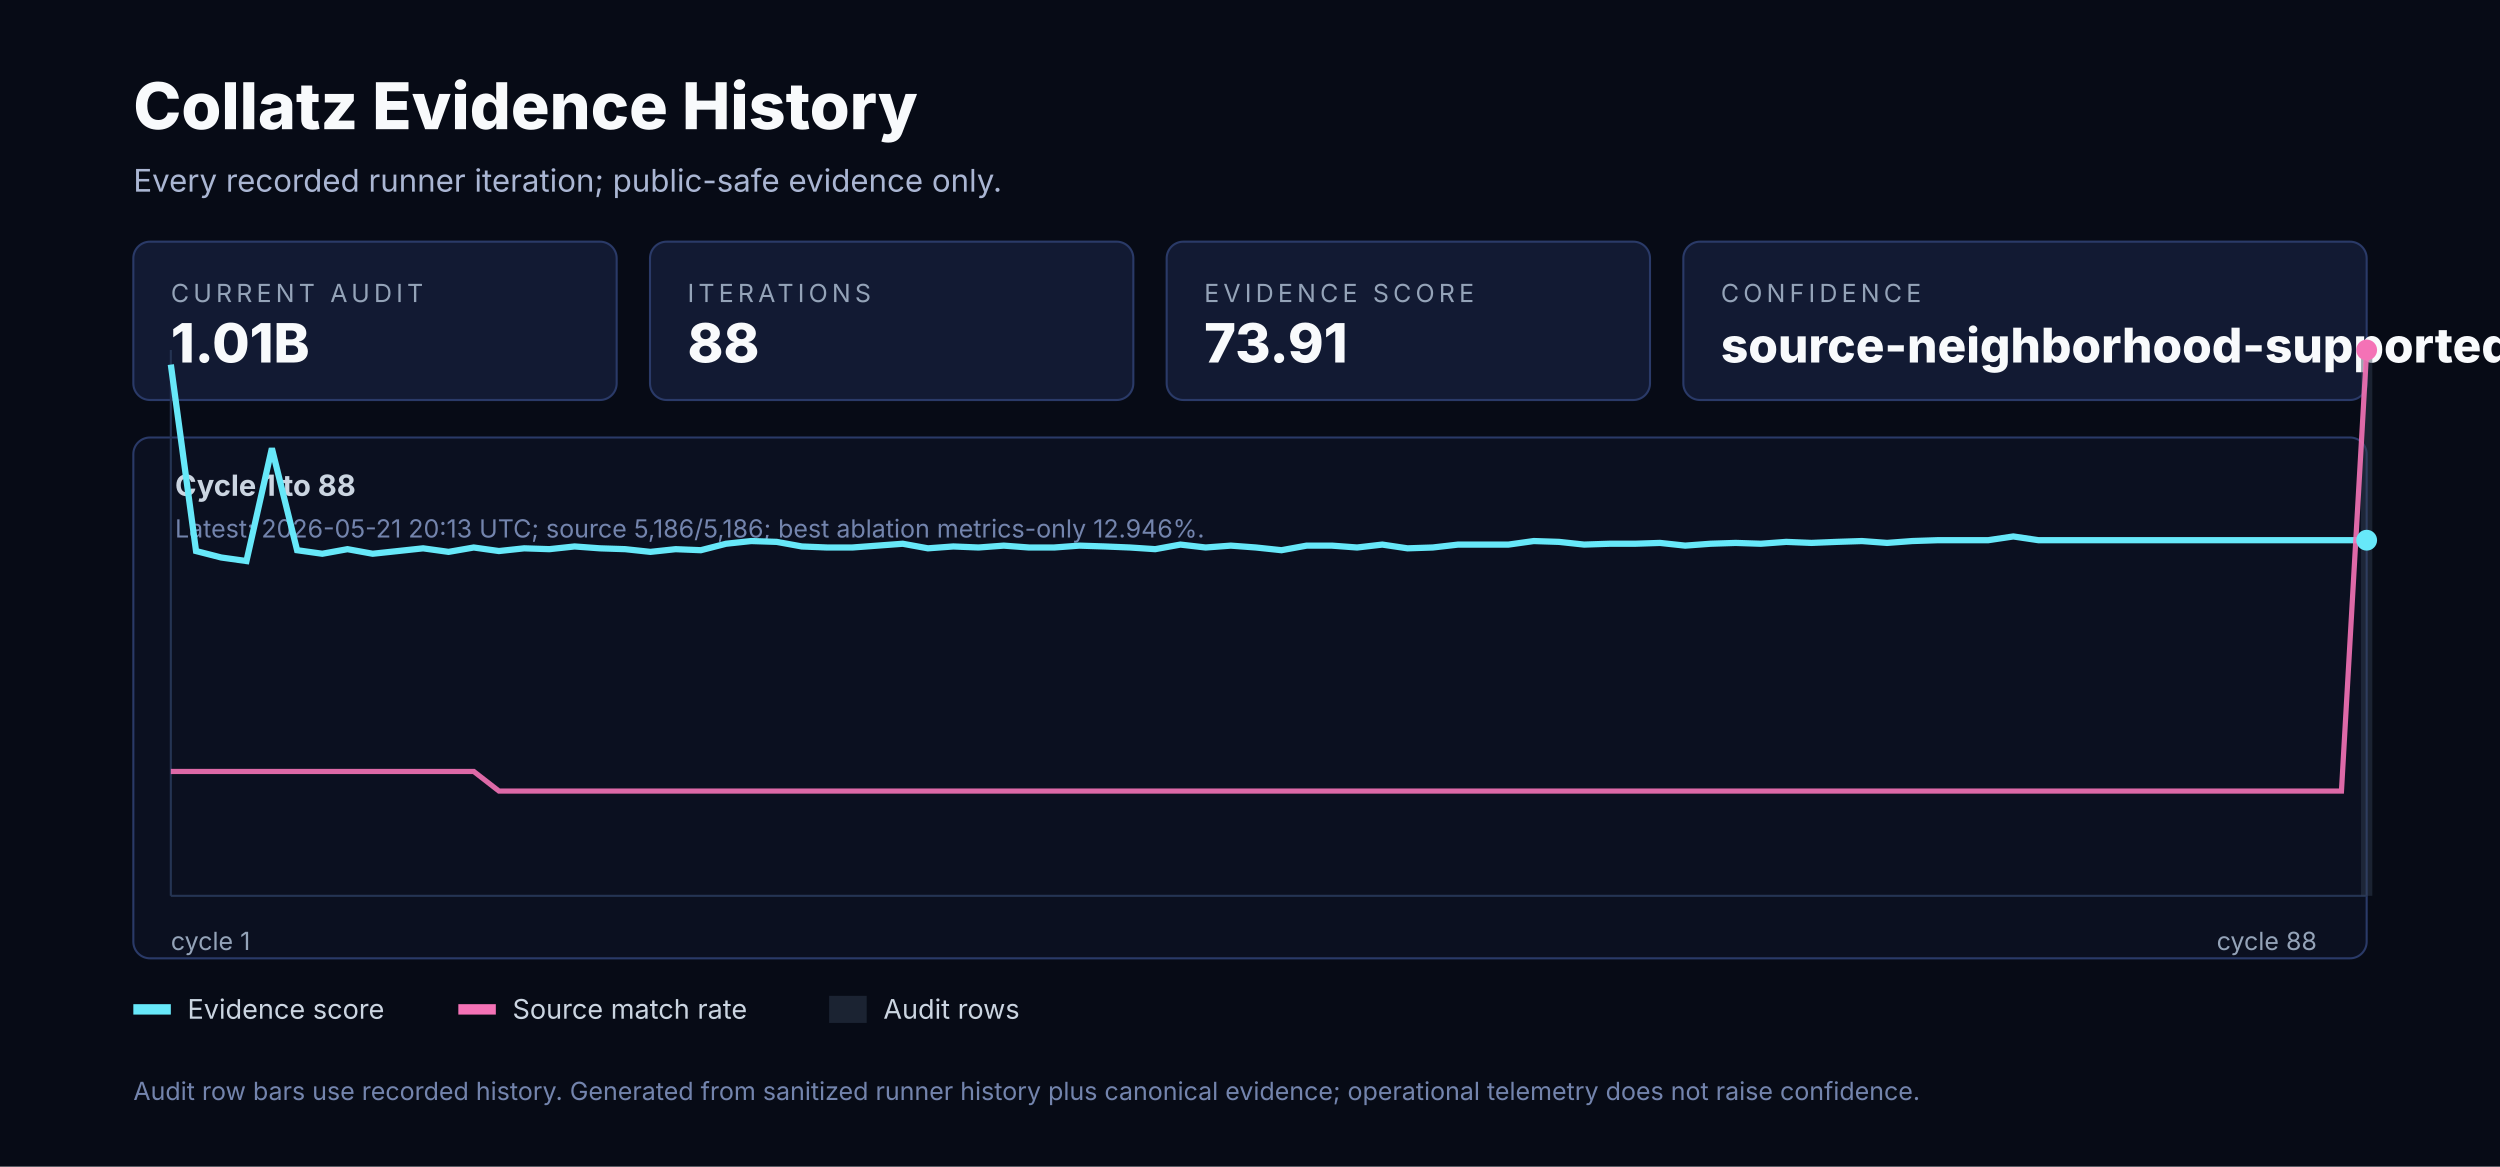
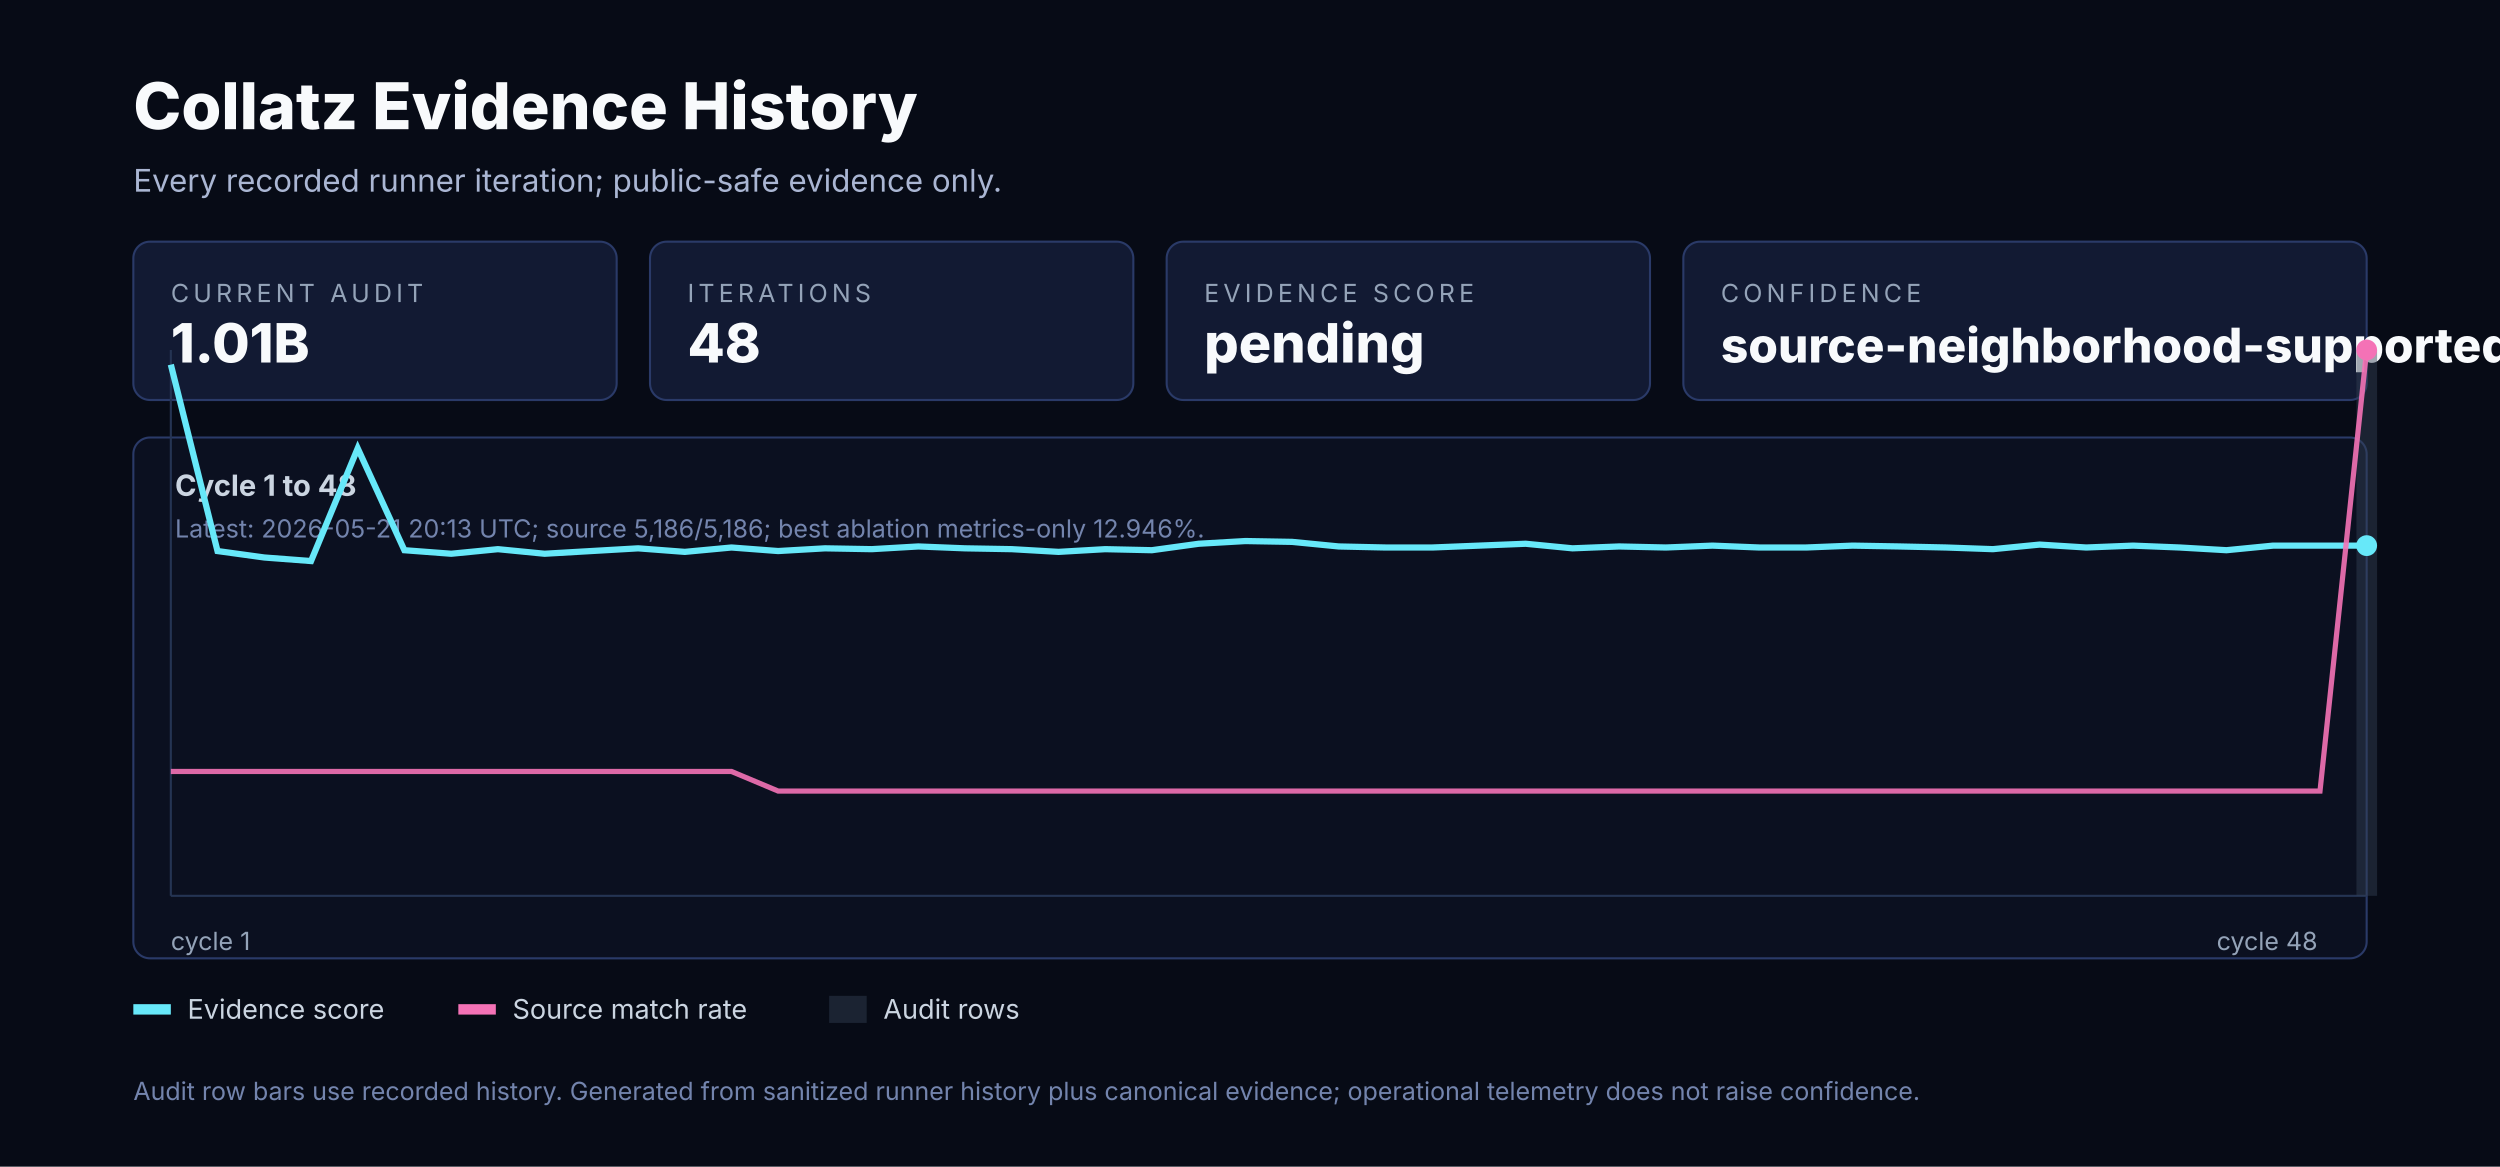
<svg xmlns="http://www.w3.org/2000/svg" width="1200" height="560" viewBox="0 0 1200 560" role="img" aria-labelledby="title desc">
  <rect width="1200" height="560" fill="#070b16" />
  <text x="64" y="62" fill="#f8fafc" font-family="Inter, ui-sans-serif, system-ui, sans-serif" font-size="31" font-weight="800">Collatz Evidence History</text>
  <text x="64" y="92" fill="#aab6d3" font-family="Inter, ui-sans-serif, system-ui, sans-serif" font-size="15">Every recorded runner iteration; public-safe evidence only.</text>
  <g>
    <rect x="64" y="116" width="232" height="76" rx="8" fill="#121a33" stroke="#2a3a68" />
    <text x="82" y="145" fill="#94a3b8" font-family="Inter, ui-sans-serif, system-ui, sans-serif" font-size="12" letter-spacing="2">CURRENT AUDIT</text>
    <text x="82" y="174" fill="#f8fafc" font-family="Inter, ui-sans-serif, system-ui, sans-serif" font-size="26" font-weight="800">1.01B</text>
  </g>
  <g>
    <rect x="312" y="116" width="232" height="76" rx="8" fill="#121a33" stroke="#2a3a68" />
    <text x="330" y="145" fill="#94a3b8" font-family="Inter, ui-sans-serif, system-ui, sans-serif" font-size="12" letter-spacing="2">ITERATIONS</text>
-     <text x="330" y="174" fill="#f8fafc" font-family="Inter, ui-sans-serif, system-ui, sans-serif" font-size="26" font-weight="800">88</text>
+     <text x="330" y="174" fill="#f8fafc" font-family="Inter, ui-sans-serif, system-ui, sans-serif" font-size="26" font-weight="800">48</text>
  </g>
  <g>
    <rect x="560" y="116" width="232" height="76" rx="8" fill="#121a33" stroke="#2a3a68" />
    <text x="578" y="145" fill="#94a3b8" font-family="Inter, ui-sans-serif, system-ui, sans-serif" font-size="12" letter-spacing="2">EVIDENCE SCORE</text>
-     <text x="578" y="174" fill="#f8fafc" font-family="Inter, ui-sans-serif, system-ui, sans-serif" font-size="26" font-weight="800">73.91</text>
+     <text x="578" y="174" fill="#f8fafc" font-family="Inter, ui-sans-serif, system-ui, sans-serif" font-size="26" font-weight="800">pending</text>
  </g>
  <g>
    <rect x="808" y="116" width="328" height="76" rx="8" fill="#121a33" stroke="#2a3a68" />
    <text x="826" y="145" fill="#94a3b8" font-family="Inter, ui-sans-serif, system-ui, sans-serif" font-size="12" letter-spacing="2">CONFIDENCE</text>
    <text x="826" y="174" fill="#f8fafc" font-family="Inter, ui-sans-serif, system-ui, sans-serif" font-size="23" font-weight="800">source-neighborhood-supported</text>
  </g>
  <g>
    <rect x="64" y="210" width="1072" height="250" rx="8" fill="#0b1020" stroke="#2a3a68" />
    <line x1="82" y1="168" x2="82" y2="430" stroke="#253453" />
    <line x1="82" y1="430" x2="1136" y2="430" stroke="#253453" />
-     <text x="84" y="238" fill="#cbd5e1" font-family="Inter, ui-sans-serif, system-ui, sans-serif" font-size="14" font-weight="700">Cycle 1 to 88</text>
+     <text x="84" y="238" fill="#cbd5e1" font-family="Inter, ui-sans-serif, system-ui, sans-serif" font-size="14" font-weight="700">Cycle 1 to 48</text>
    <text x="84" y="258" fill="#7384ad" font-family="Inter, ui-sans-serif, system-ui, sans-serif" font-size="12">Latest: 2026-05-21 20:13 UTC; source 5,186/5,186; best ablation metrics-only 12.946%.</text>
-     <rect x="1133.3" y="168.0" width="5.4" height="262.0" fill="#334155" opacity="0.45" />
-     <polyline points="82.0,175.0 94.1,264.5 106.2,267.6 118.3,269.3 130.5,215.2 142.6,264.1 154.7,265.8 166.8,263.6 178.9,265.8 191.0,264.5 203.1,263.2 215.3,264.9 227.4,262.8 239.5,264.5 251.6,263.2 263.7,263.6 275.8,262.3 288.0,263.2 300.1,263.6 312.2,264.9 324.3,263.6 336.4,264.1 348.5,261.0 360.6,259.7 372.8,260.1 384.9,262.3 397.0,262.8 409.1,262.8 421.2,261.9 433.3,261.0 445.4,263.2 457.6,262.3 469.7,262.8 481.8,261.9 493.9,262.8 506.0,262.8 518.1,261.9 530.3,262.3 542.4,262.8 554.5,263.6 566.6,261.4 578.7,262.8 590.8,261.9 602.9,262.8 615.1,264.1 627.2,261.9 639.3,261.9 651.4,262.8 663.5,261.4 675.6,263.2 687.7,262.8 699.9,261.4 712.0,261.4 724.1,261.4 736.2,259.7 748.3,260.1 760.4,261.4 772.6,261.0 784.7,261.0 796.8,260.6 808.9,261.9 821.0,261.0 833.1,260.6 845.2,261.0 857.4,260.1 869.5,260.6 881.6,260.1 893.7,259.7 905.8,260.6 917.9,259.7 930.0,259.3 942.2,259.3 954.3,259.3 966.4,257.5 978.5,259.3 990.6,259.3 1002.7,259.3 1014.9,259.3 1027.0,259.3 1039.1,259.3 1051.2,259.3 1063.3,259.3 1075.4,259.3 1087.5,259.3 1099.7,259.3 1111.8,259.3 1123.9,259.3 1136.0,259.3" fill="none" stroke="#67e8f9" stroke-width="3" />
-     <polyline points="82.0,370.3 94.1,370.3 106.2,370.3 118.3,370.3 130.5,370.3 142.6,370.3 154.7,370.3 166.8,370.3 178.9,370.3 191.0,370.3 203.1,370.3 215.3,370.3 227.4,370.3 239.5,379.7 251.6,379.7 263.7,379.7 275.8,379.7 288.0,379.7 300.1,379.7 312.2,379.7 324.3,379.7 336.4,379.7 348.5,379.7 360.6,379.7 372.8,379.7 384.9,379.7 397.0,379.7 409.1,379.7 421.2,379.7 433.3,379.7 445.4,379.7 457.6,379.7 469.7,379.7 481.8,379.7 493.9,379.7 506.0,379.7 518.1,379.7 530.3,379.7 542.4,379.7 554.5,379.7 566.6,379.7 578.7,379.7 590.8,379.7 602.9,379.7 615.1,379.7 627.2,379.7 639.3,379.7 651.4,379.7 663.5,379.7 675.6,379.7 687.7,379.7 699.9,379.7 712.0,379.7 724.1,379.7 736.2,379.7 748.3,379.7 760.4,379.7 772.6,379.7 784.7,379.7 796.8,379.7 808.9,379.7 821.0,379.7 833.1,379.7 845.2,379.7 857.4,379.7 869.5,379.7 881.6,379.7 893.7,379.7 905.8,379.7 917.9,379.7 930.0,379.7 942.2,379.7 954.3,379.7 966.4,379.7 978.5,379.7 990.6,379.7 1002.7,379.7 1014.9,379.7 1027.0,379.7 1039.1,379.7 1051.2,379.7 1063.3,379.7 1075.4,379.7 1087.5,379.7 1099.7,379.7 1111.8,379.7 1123.9,379.7 1136.0,168.0" fill="none" stroke="#f472b6" stroke-width="2.5" opacity="0.9" />
-     <circle cx="1136.0" cy="259.3" r="5" fill="#67e8f9" />
+     <rect x="1131.1" y="168.0" width="9.9" height="262.0" fill="#334155" opacity="0.45" />
+     <polyline points="82.0,175.0 104.4,264.5 126.9,267.6 149.3,269.3 171.7,215.2 194.1,264.1 216.6,265.8 239.0,263.6 261.4,265.8 283.8,264.5 306.3,263.2 328.7,264.9 351.1,262.8 373.5,264.5 396.0,263.2 418.4,263.6 440.8,262.3 463.2,263.2 485.7,263.6 508.1,264.9 530.5,263.6 552.9,264.1 575.4,261.0 597.8,259.7 620.2,260.1 642.6,262.3 665.1,262.8 687.5,262.8 709.9,261.9 732.3,261.0 754.8,263.2 777.2,262.3 799.6,262.8 822.0,261.9 844.5,262.8 866.9,262.8 889.3,261.9 911.7,262.3 934.2,262.8 956.6,263.6 979.0,261.4 1001.4,262.8 1023.9,261.9 1046.3,262.8 1068.7,264.1 1091.1,261.9 1113.6,261.9 1136.0,261.9" fill="none" stroke="#67e8f9" stroke-width="3" />
+     <polyline points="82.0,370.3 104.4,370.3 126.9,370.3 149.3,370.3 171.7,370.3 194.1,370.3 216.6,370.3 239.0,370.3 261.4,370.3 283.8,370.3 306.3,370.3 328.7,370.3 351.1,370.3 373.5,379.7 396.0,379.7 418.4,379.7 440.8,379.7 463.2,379.7 485.7,379.7 508.1,379.7 530.5,379.7 552.9,379.7 575.4,379.7 597.8,379.7 620.2,379.7 642.6,379.7 665.1,379.7 687.5,379.7 709.9,379.7 732.3,379.7 754.8,379.7 777.2,379.7 799.6,379.7 822.0,379.7 844.5,379.7 866.9,379.7 889.3,379.7 911.7,379.7 934.2,379.7 956.6,379.7 979.0,379.7 1001.4,379.7 1023.9,379.7 1046.3,379.7 1068.7,379.7 1091.1,379.7 1113.6,379.7 1136.0,168.0" fill="none" stroke="#f472b6" stroke-width="2.5" opacity="0.9" />
+     <circle cx="1136.0" cy="261.9" r="5" fill="#67e8f9" />
    <circle cx="1136.0" cy="168.0" r="5" fill="#f472b6" />
    <text x="82" y="456" fill="#94a3b8" font-family="Inter, ui-sans-serif, system-ui, sans-serif" font-size="12">cycle 1</text>
-     <text x="1064" y="456" fill="#94a3b8" font-family="Inter, ui-sans-serif, system-ui, sans-serif" font-size="12">cycle 88</text>
+     <text x="1064" y="456" fill="#94a3b8" font-family="Inter, ui-sans-serif, system-ui, sans-serif" font-size="12">cycle 48</text>
  </g>
  <g>
    <rect x="64" y="482" width="18" height="5" fill="#67e8f9" />
    <text x="90" y="489" fill="#cbd5e1" font-family="Inter, ui-sans-serif, system-ui, sans-serif" font-size="13">Evidence score</text>
    <rect x="220" y="482" width="18" height="5" fill="#f472b6" />
    <text x="246" y="489" fill="#cbd5e1" font-family="Inter, ui-sans-serif, system-ui, sans-serif" font-size="13">Source match rate</text>
    <rect x="398" y="478" width="18" height="13" fill="#334155" opacity="0.45" />
    <text x="424" y="489" fill="#cbd5e1" font-family="Inter, ui-sans-serif, system-ui, sans-serif" font-size="13">Audit rows</text>
  </g>
  <text x="64" y="528" fill="#7384ad" font-family="Inter, ui-sans-serif, system-ui, sans-serif" font-size="12">Audit row bars use recorded history. Generated from sanitized runner history plus canonical evidence; operational telemetry does not raise confidence.</text>
</svg>
